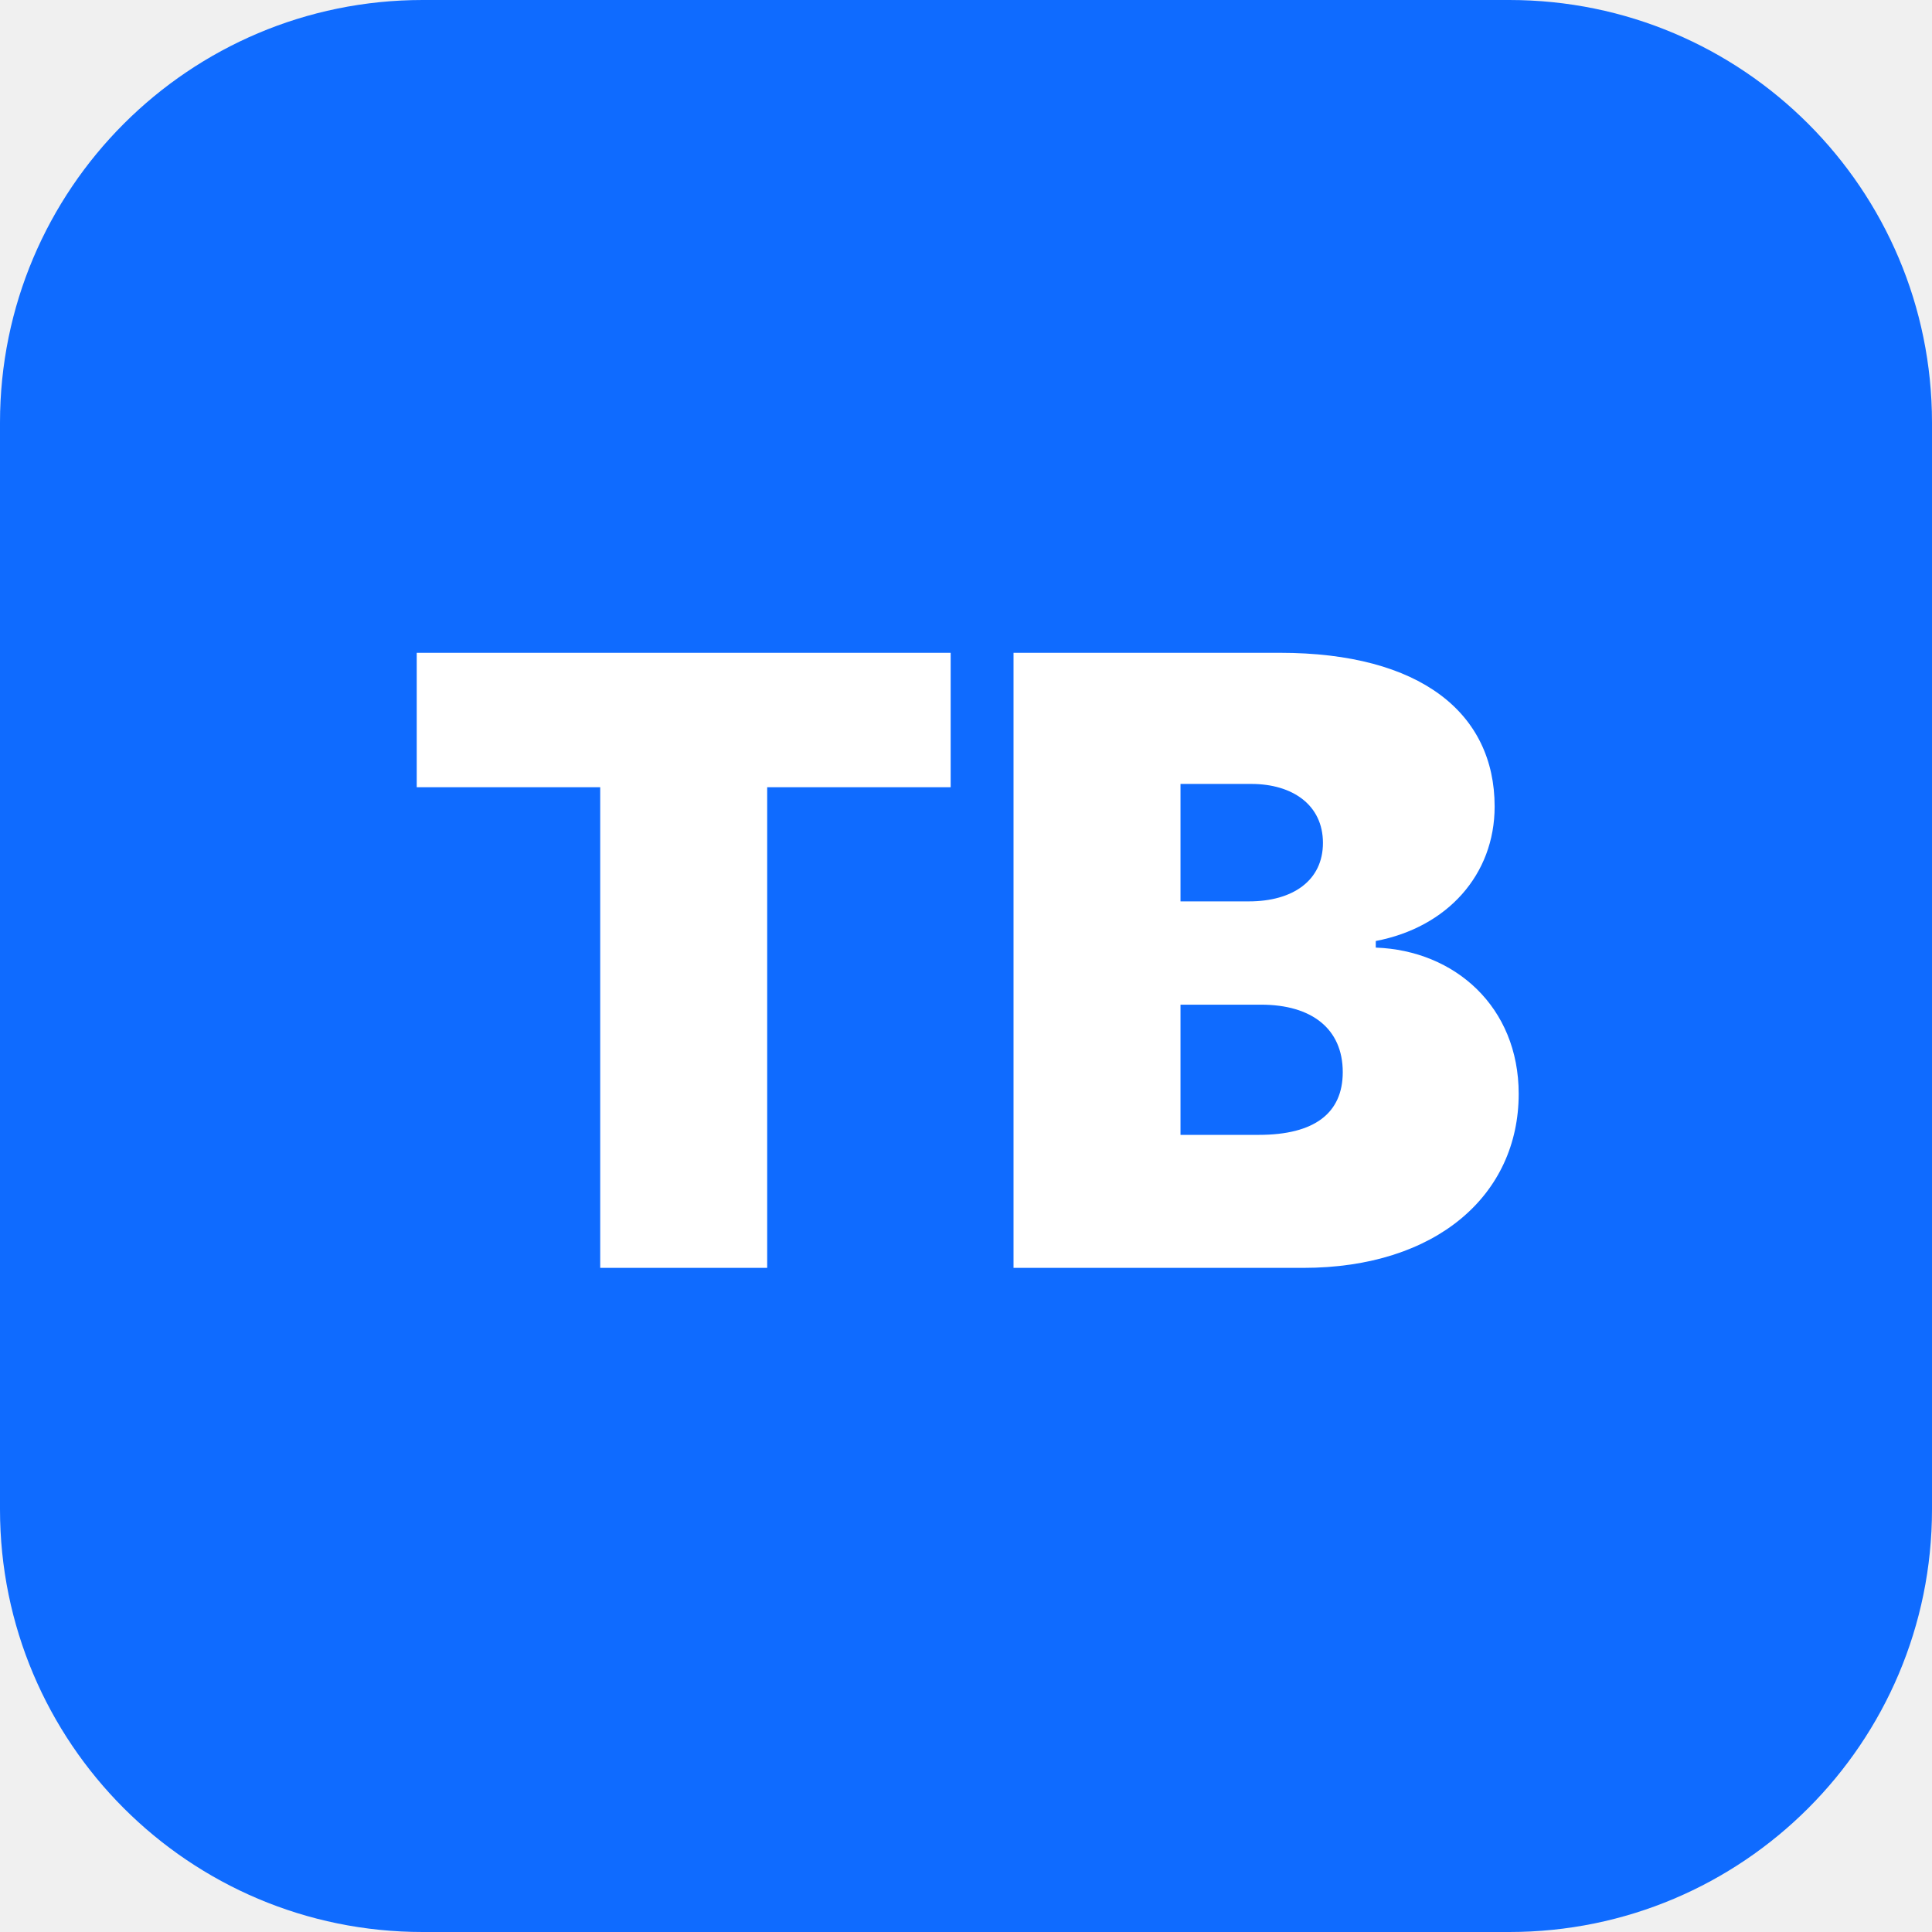
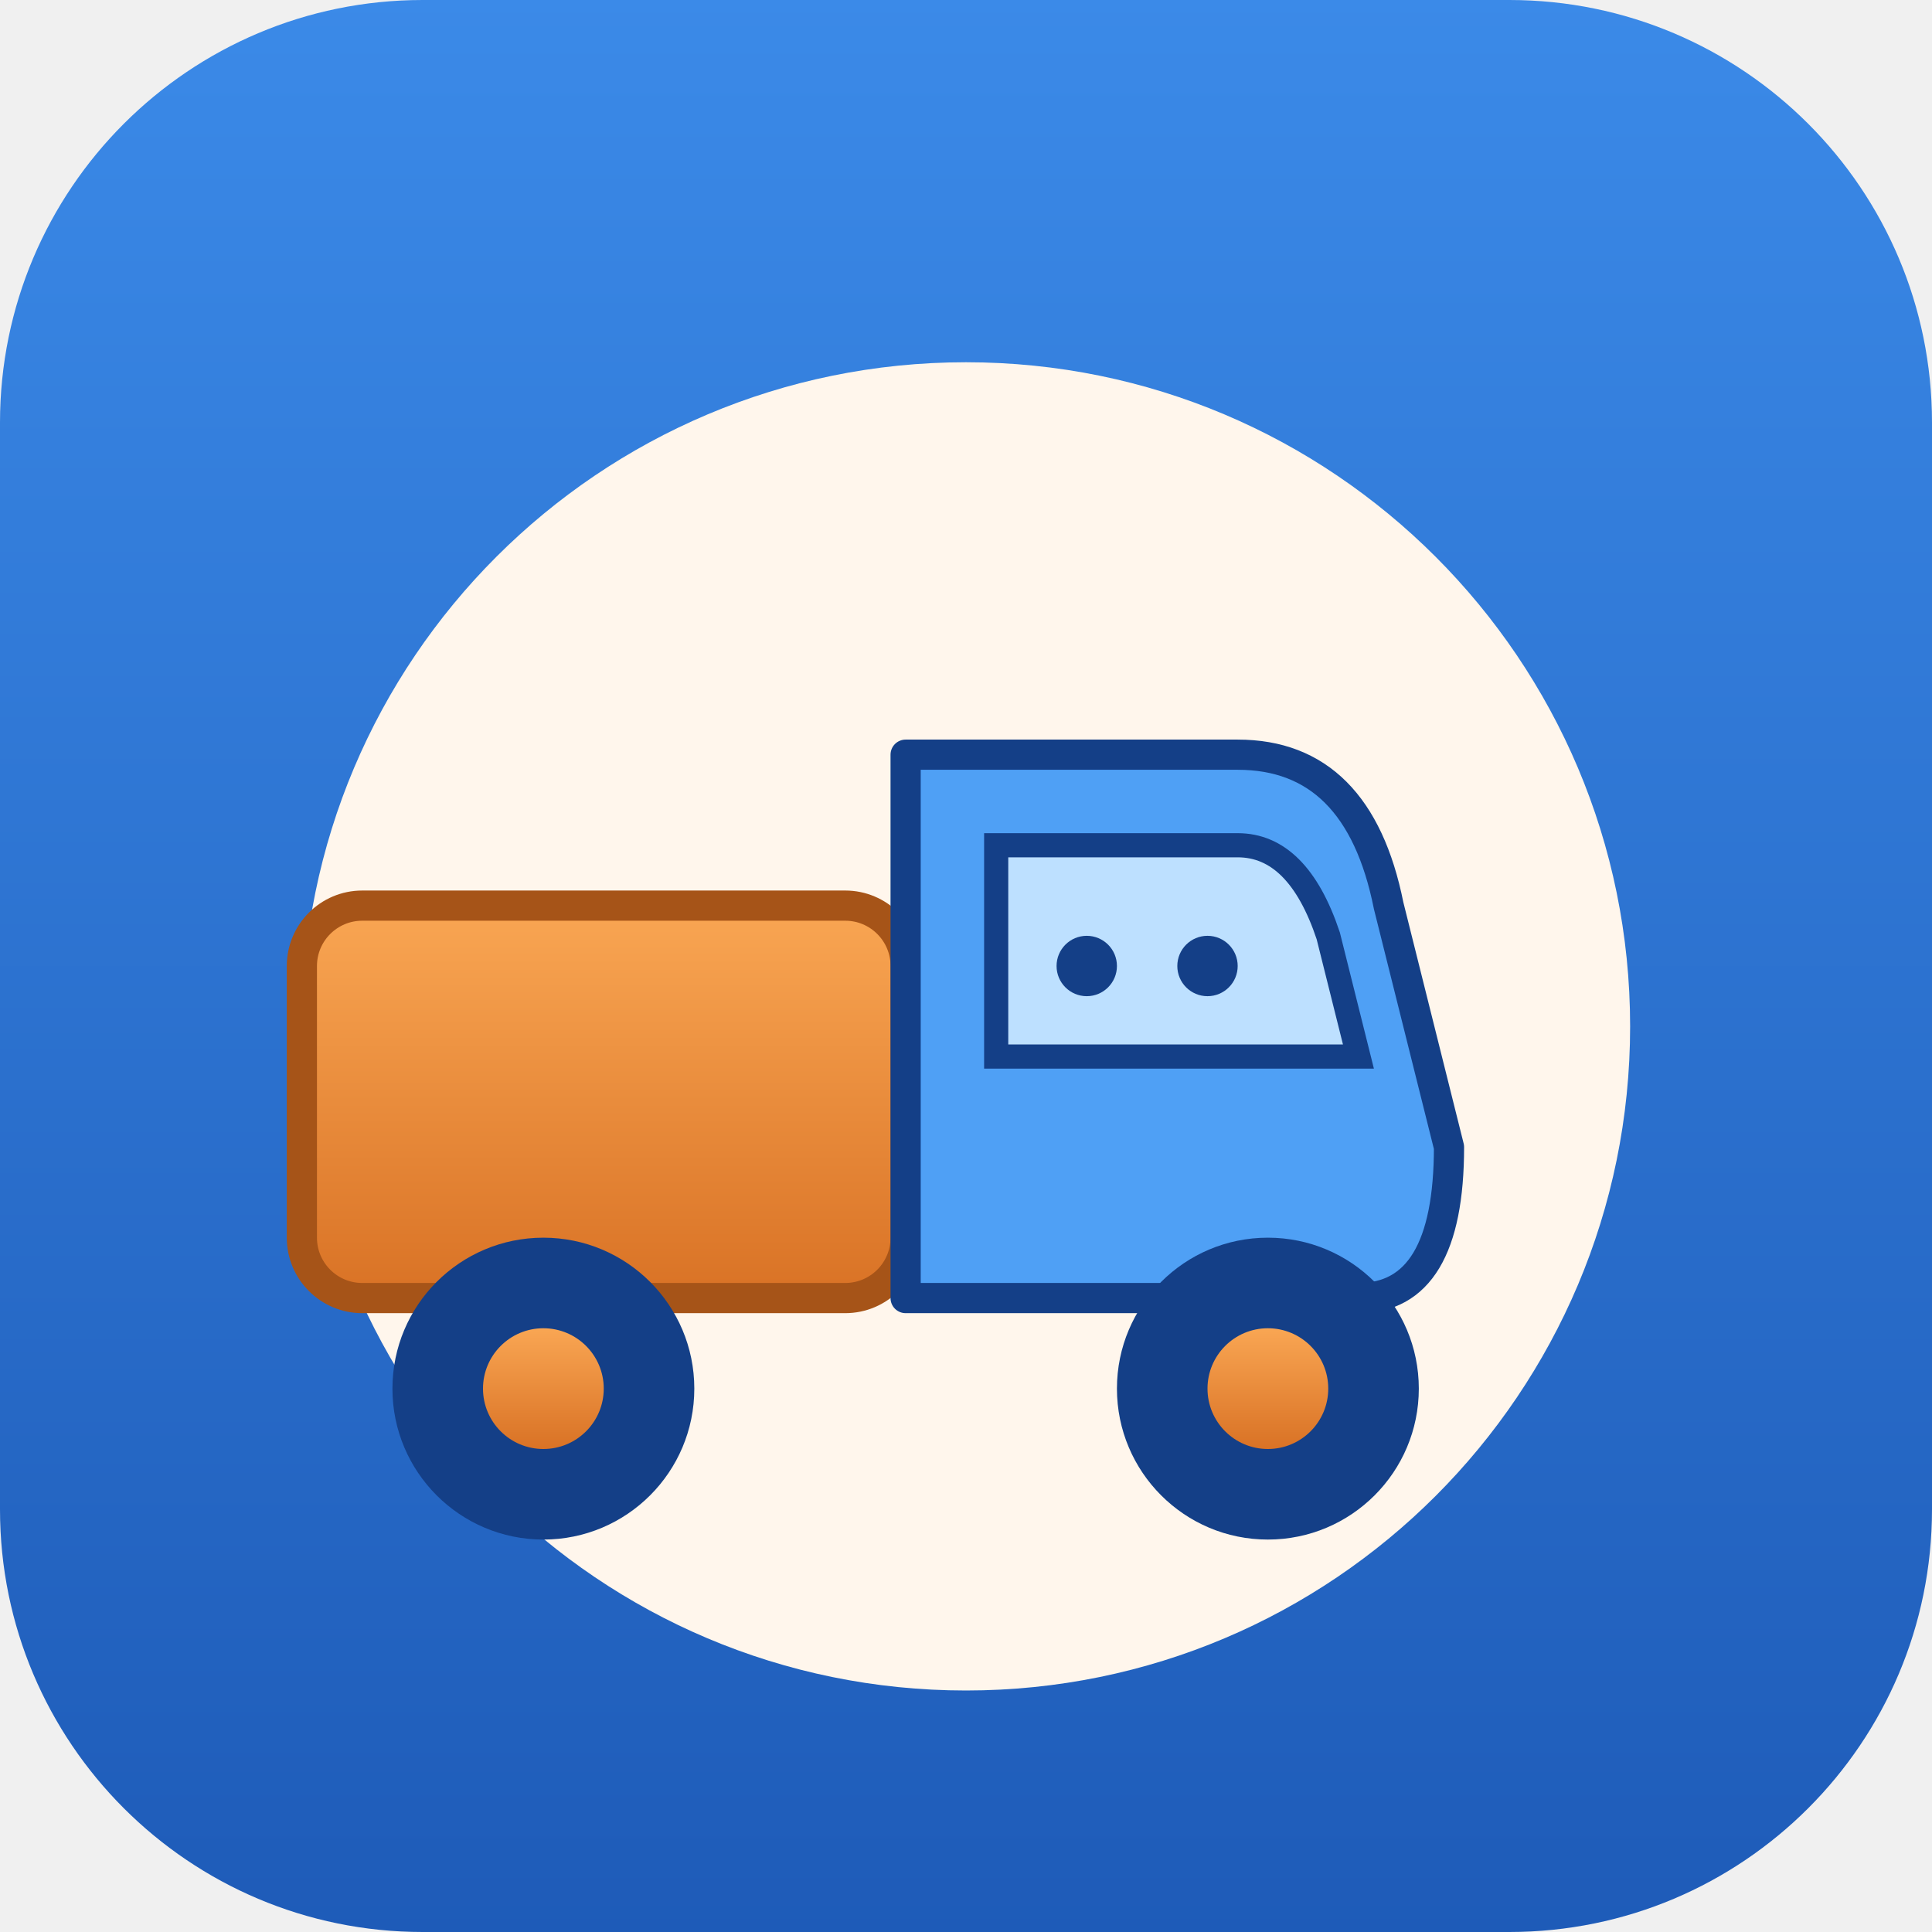
<svg xmlns="http://www.w3.org/2000/svg" viewBox="0 0 64 64">
-   <rect width="64" height="64" rx="14" fill="#0f6bff" />
-   <text x="32" y="42" font-family="Inter,system-ui,sans-serif" font-size="28" font-weight="900" fill="#fff" text-anchor="middle">TB</text>
+   <defs>
+     <linearGradient id="b" x1="0" y1="0" x2="0" y2="1">
+       <stop offset="0" stop-color="#3B8AE8" />
+       <stop offset="1" stop-color="#1E5BB8" />
+     </linearGradient>
+     <linearGradient id="o" x1="0" y1="0" x2="0" y2="1">
+       <stop offset="0" stop-color="#F9A653" />
+       <stop offset="1" stop-color="#D97225" />
+     </linearGradient>
+   </defs>
+   <rect width="64" height="64" rx="14" fill="url(#b)" />
+   <circle cx="32" cy="34" r="22" fill="#FFF6EC" />
+   <rect x="10" y="30" width="20" height="13" rx="2" fill="url(#o)" stroke="#A65418" stroke-width="1" />
+   <path d="M30 25 L41 25 Q45 25 46 30 L48 38 Q48 43 45 43 L30 43 Z" fill="#4FA0F5" stroke="#143F87" stroke-width="1" stroke-linejoin="round" />
+   <path d="M33 28 L41 28 Q43 28 44 31 L45 35 L33 35 Z" fill="#BDE0FF" stroke="#143F87" stroke-width="0.8" />
+   <circle cx="36" cy="32" r="1" fill="#143F87" />
+   <circle cx="40" cy="32" r="1" fill="#143F87" />
+   <circle cx="18" cy="46" r="5" fill="#143F87" />
+   <circle cx="18" cy="46" r="2" fill="url(#o)" />
+   <circle cx="42" cy="46" r="5" fill="#143F87" />
+   <circle cx="42" cy="46" r="2" fill="url(#o)" />
</svg>
